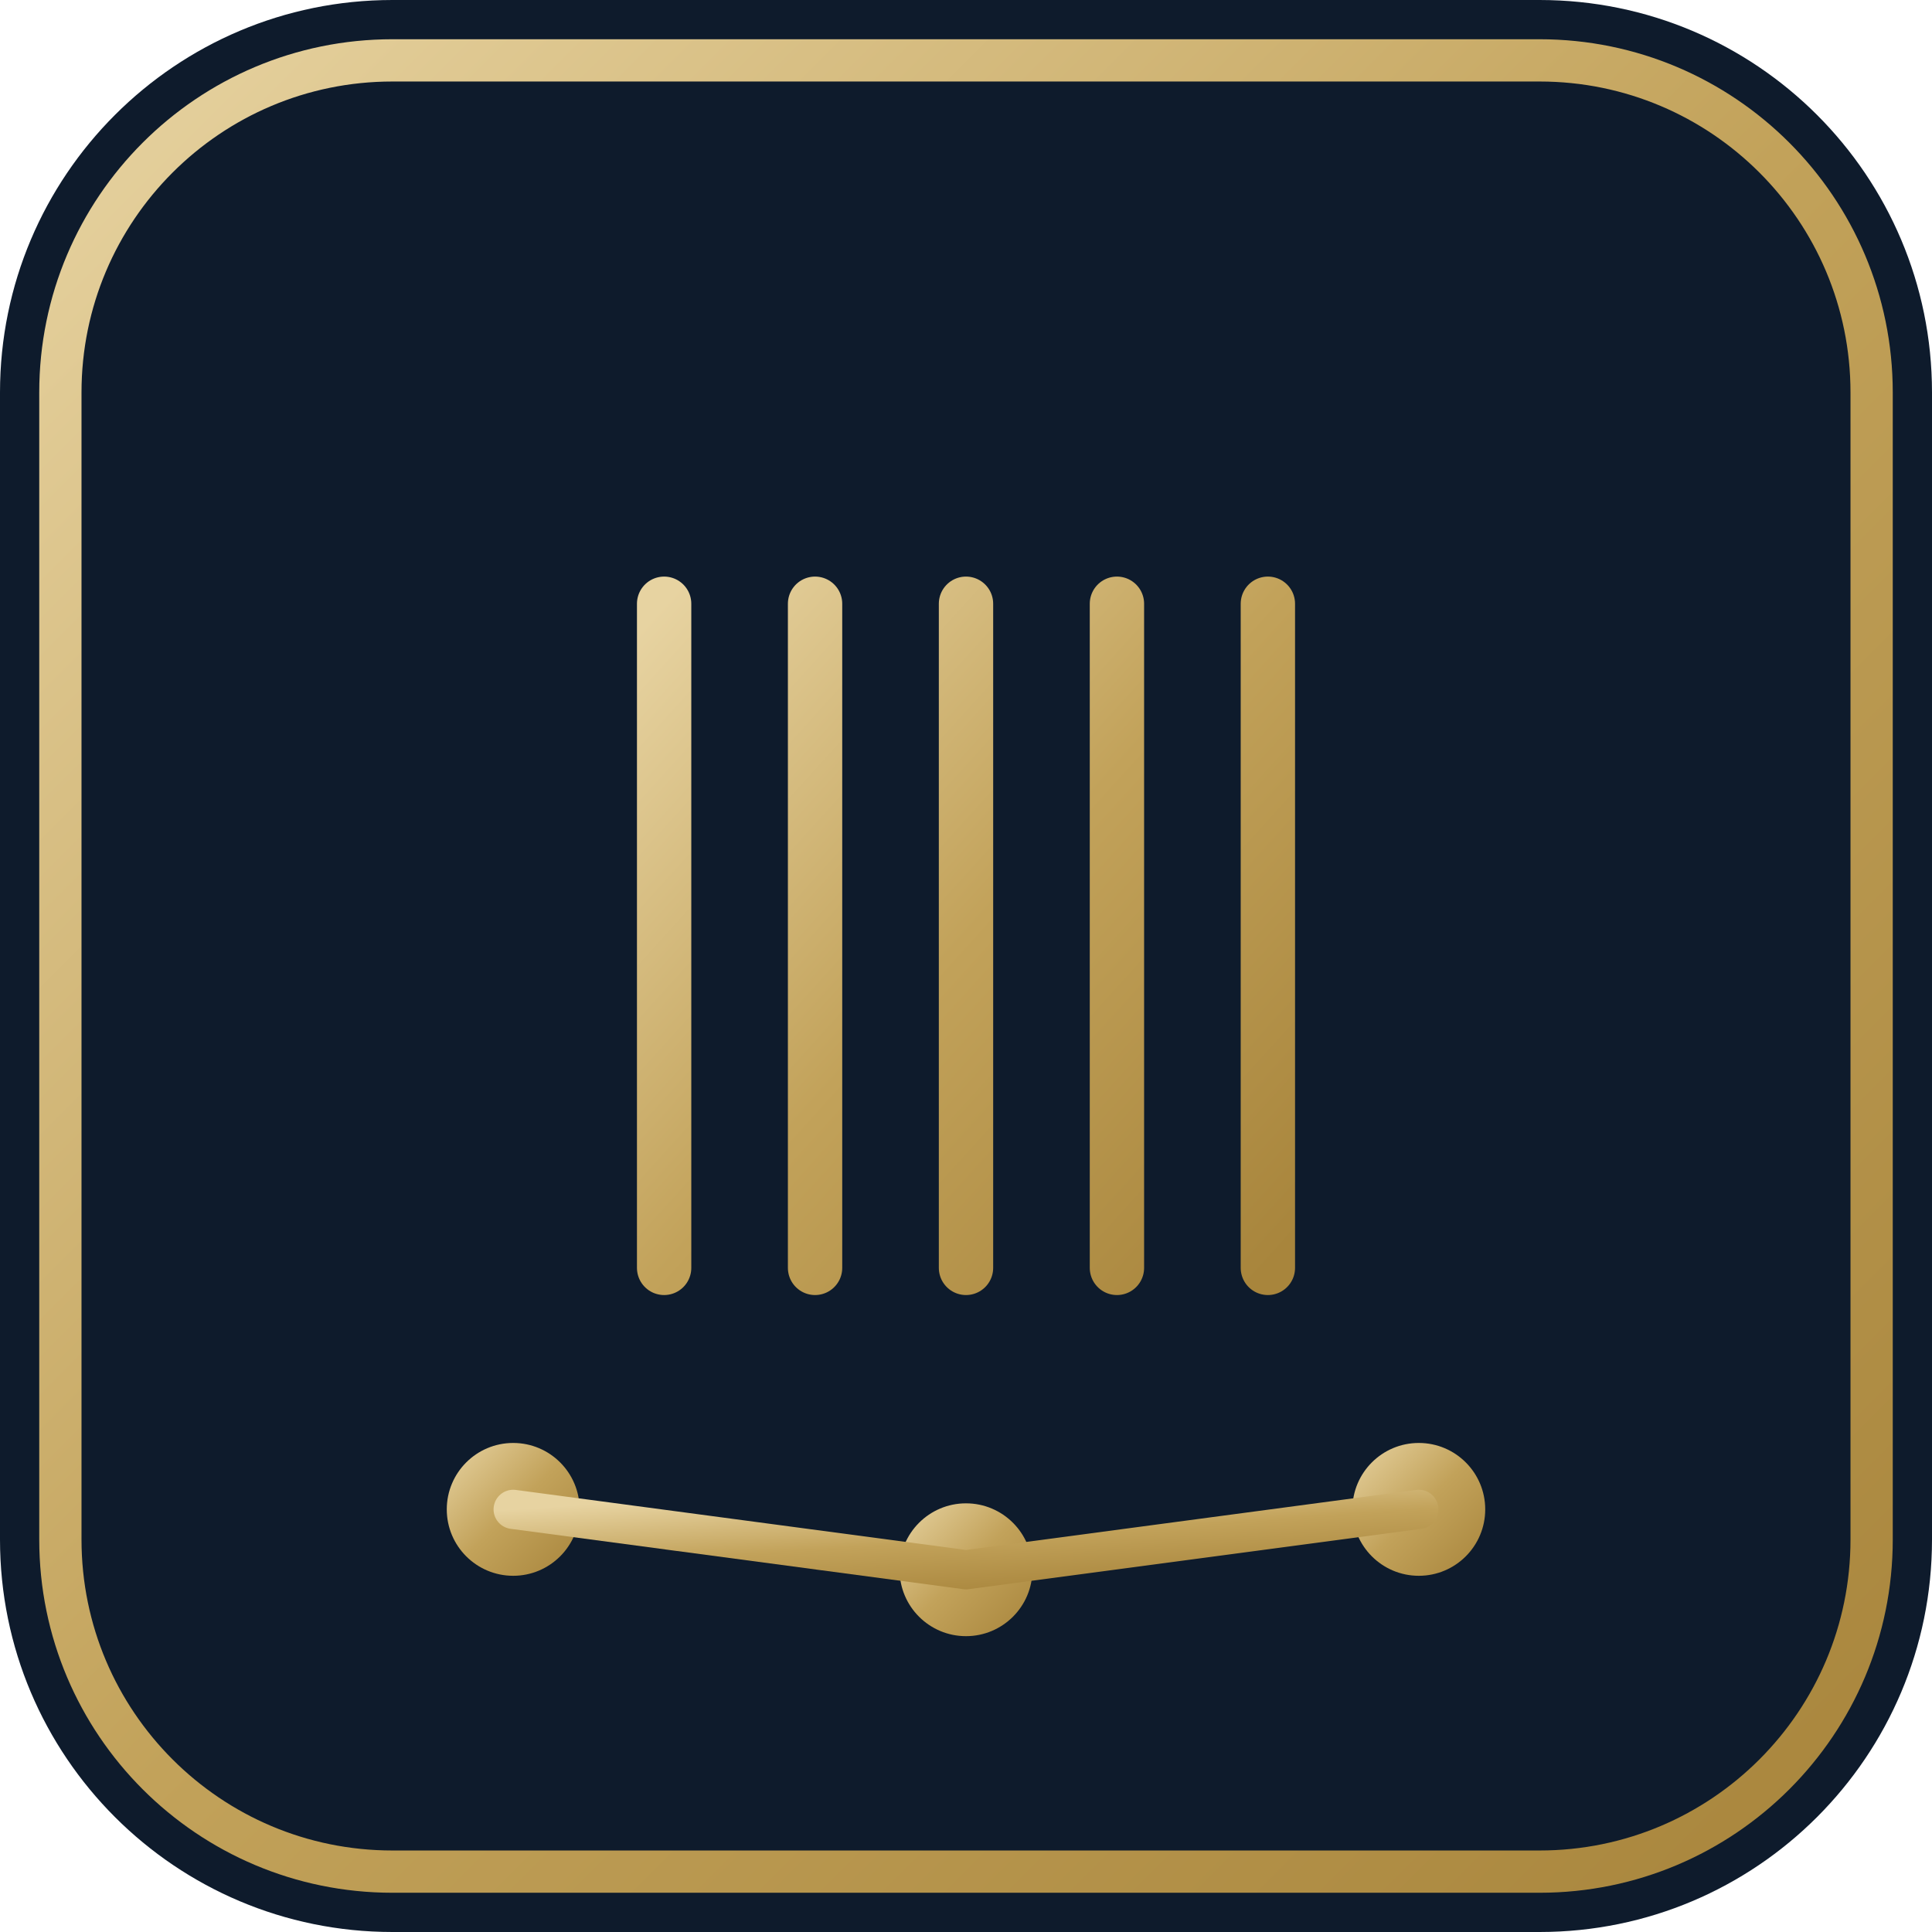
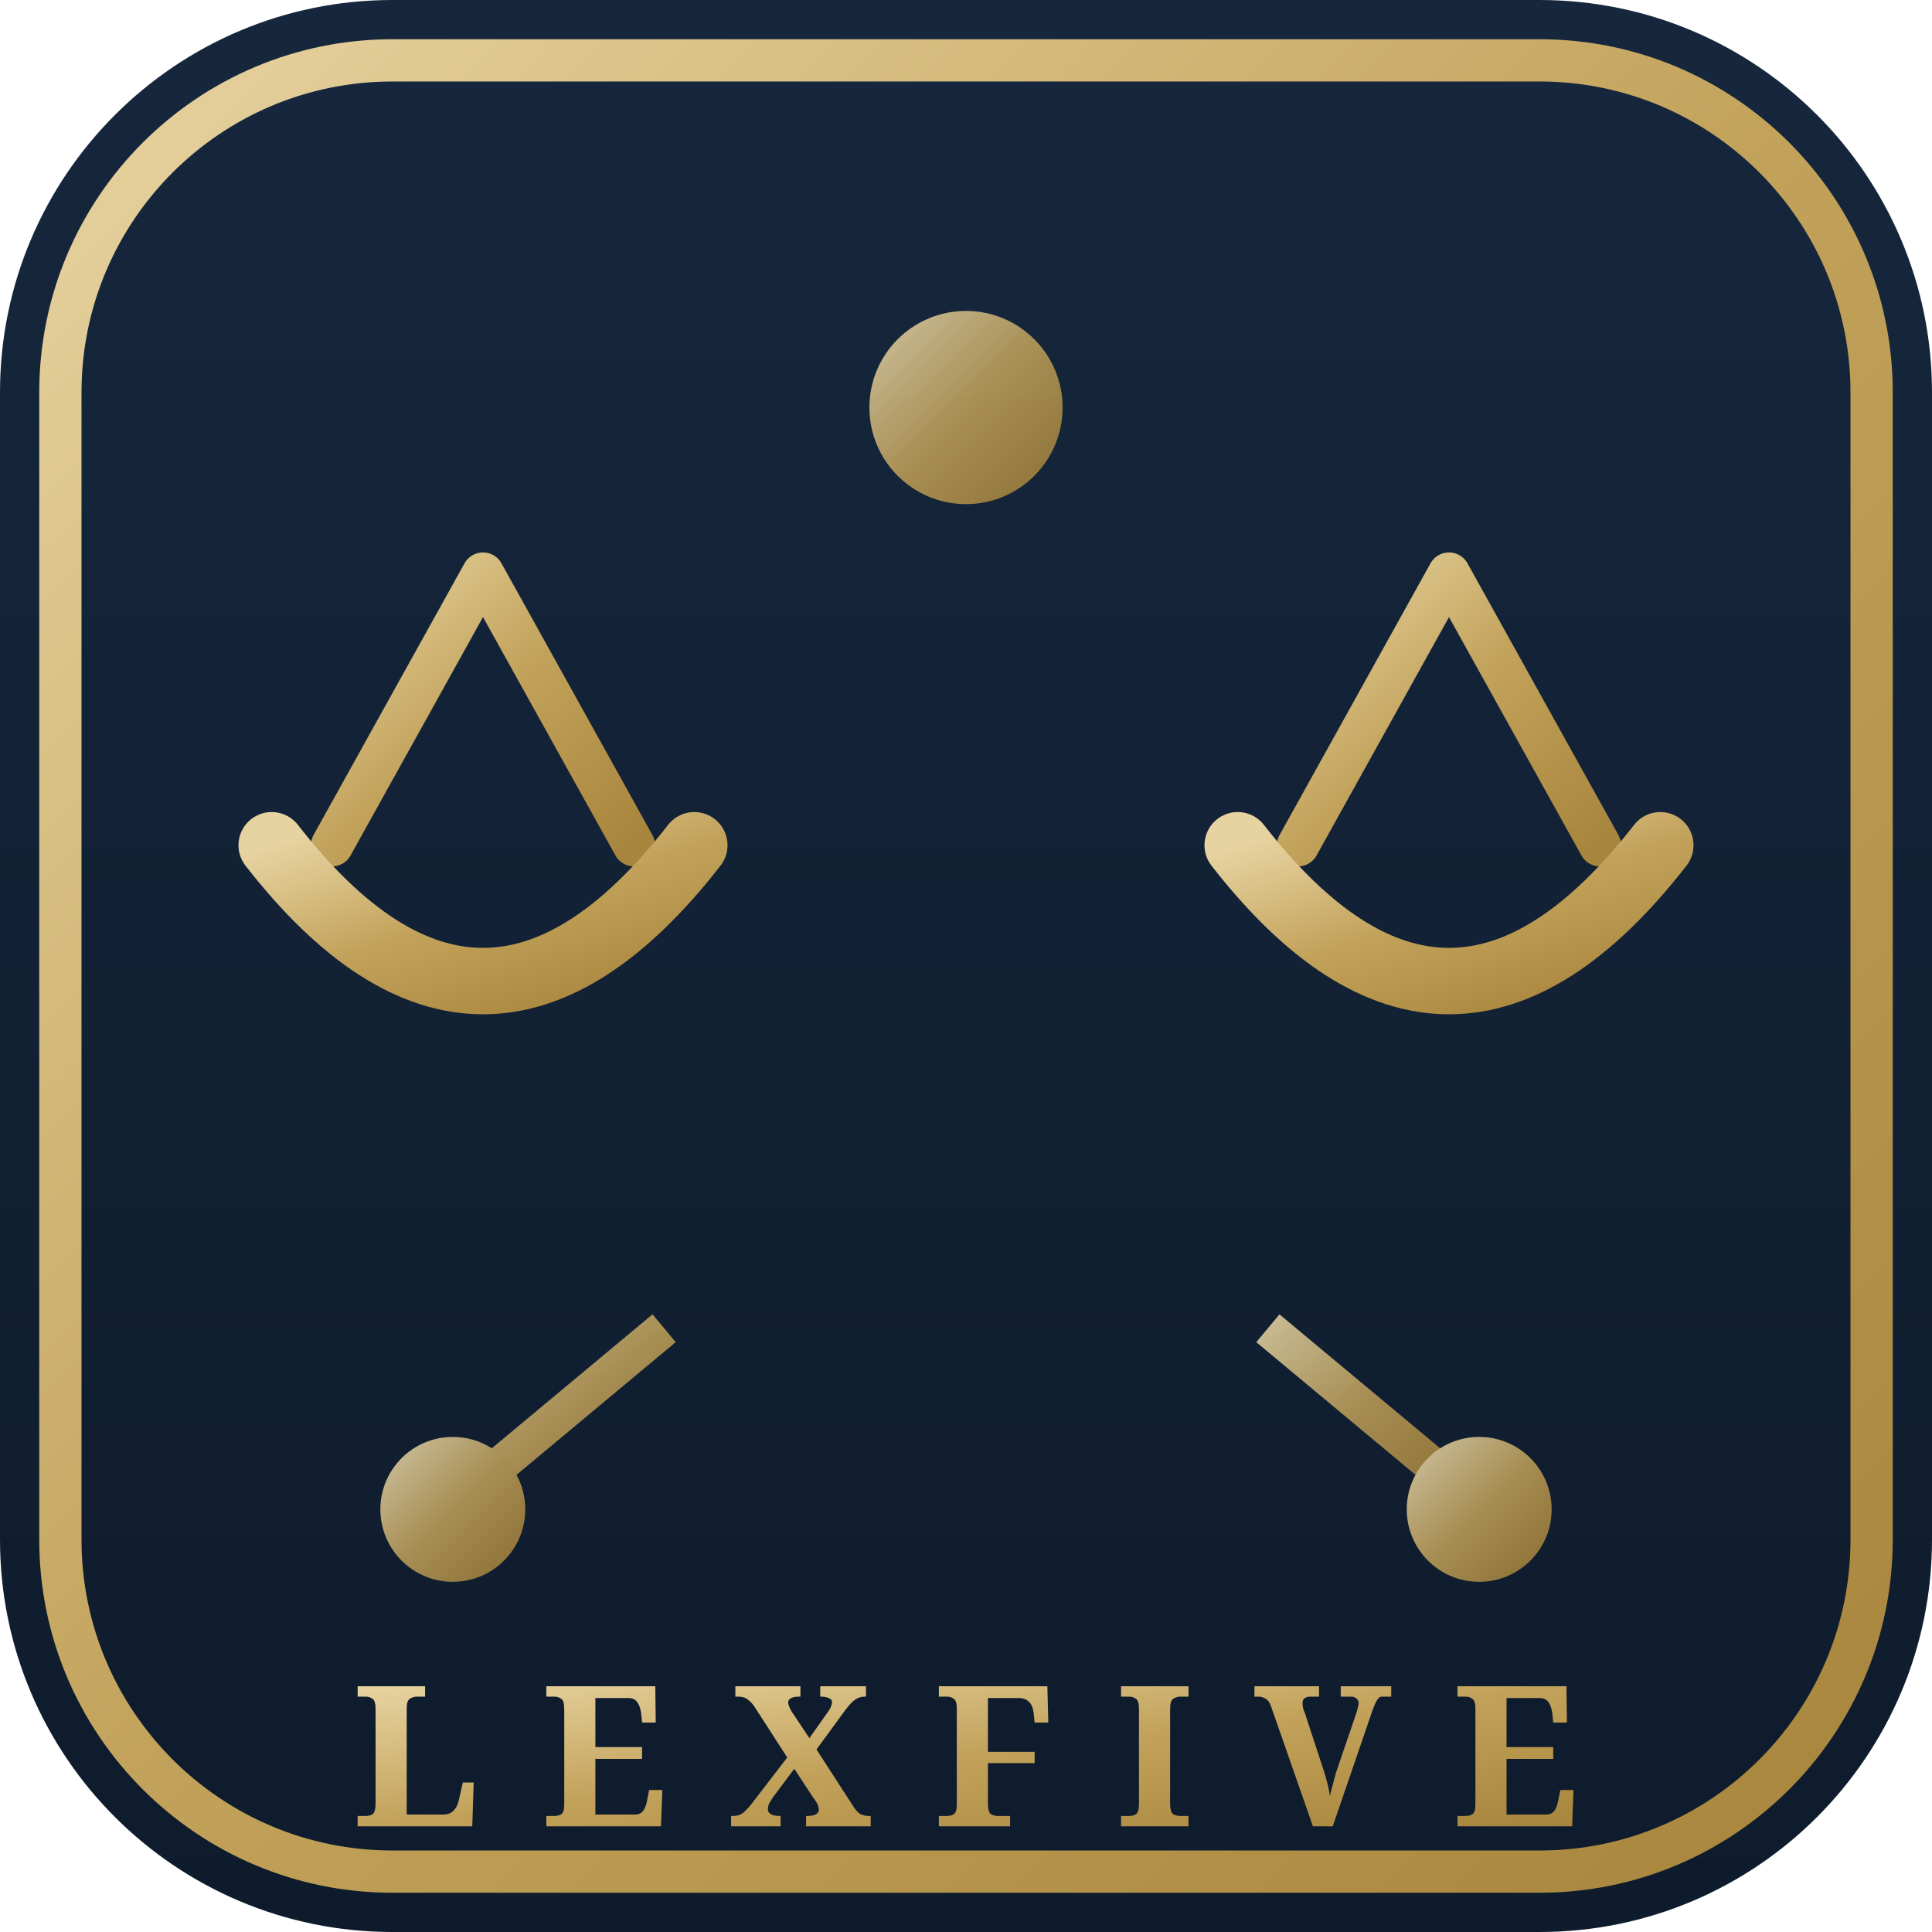
<svg xmlns="http://www.w3.org/2000/svg" viewBox="0 0 64 64" role="img" aria-label="LexFive opción 4">
  <defs>
-     <linearGradient id="g4gold" x1="0" y1="0" x2="1" y2="1">
+     <linearGradient id="o4bg" x1="0" y1="0" x2="0" y2="1">
+       <stop offset="0" stop-color="#16273d" />
+       <stop offset="1" stop-color="#0e1b2c" />
+     </linearGradient>
+     <linearGradient id="o4gold" x1="0" y1="0" x2="1" y2="1">
      <stop offset="0" stop-color="#e7d3a1" />
      <stop offset="0.5" stop-color="#c2a25a" />
      <stop offset="1" stop-color="#a8853c" />
    </linearGradient>
  </defs>
-   <rect width="64" height="64" rx="13" fill="#0e1b2c" />
-   <rect x="2" y="2" width="60" height="60" rx="11" fill="none" stroke="url(#g4gold)" stroke-width="1.4" />
-   <g fill="none" stroke="url(#g4gold)" stroke-linecap="round" stroke-linejoin="round">
-     <path d="M20 20 L44 20" stroke-width="2.6" />
-     <path d="M22 20 L22 42 M27 20 L27 42 M32 20 L32 42 M37 20 L37 42 M42 20 L42 42" stroke-width="1.8" />
-     <path d="M17 44 L47 44" stroke-width="3" />
-     <path d="M19 16 L45 16" stroke-width="2.2" />
-     <circle cx="17" cy="50" r="2.2" fill="url(#g4gold)" stroke="none" />
-     <circle cx="32" cy="52" r="2.2" fill="url(#g4gold)" stroke="none" />
-     <circle cx="47" cy="50" r="2.2" fill="url(#g4gold)" stroke="none" />
-     <path d="M17 50 L32 52 L47 50" stroke-width="1.3" />
+   <rect width="64" height="64" rx="13" fill="url(#o4bg)" />
+   <rect x="2" y="2" width="60" height="60" rx="11" fill="none" stroke="url(#o4gold)" stroke-width="1.4" />
+   <g fill="none" stroke="url(#o4gold)" stroke-linecap="round" stroke-linejoin="round">
+     <path d="M16 19 L48 19" stroke-width="2.8" />
+     <path d="M32 15 L32 40" stroke-width="2.8" />
+     <path d="M16 19 L11 28 M16 19 L21 28" stroke-width="1.4" />
+     <path d="M48 19 L43 28 M48 19 L53 28" stroke-width="1.4" />
+     <path d="M9 28 Q16 37 23 28" stroke-width="2.2" />
+     <path d="M41 28 Q48 37 55 28" stroke-width="2.2" />
+     <path d="M22 44 L42 44" stroke-width="3" />
+     <path d="M32 40 L32 44" stroke-width="2.4" />
  </g>
+   <g stroke="url(#o4gold)" stroke-width="1.2" fill="url(#o4gold)" opacity="0.85">
+     <path d="M22 44 L16 49" fill="none" />
+     <circle cx="15" cy="50" r="1.8" />
+     <path d="M42 44 L48 49" fill="none" />
+     <circle cx="49" cy="50" r="1.8" />
+     <circle cx="32" cy="13.5" r="2.6" />
+   </g>
+   <text x="32" y="60.5" text-anchor="middle" font-family="Georgia, serif" font-size="6.5" font-weight="700" letter-spacing="2" fill="url(#o4gold)">LEXFIVE</text>
</svg>
